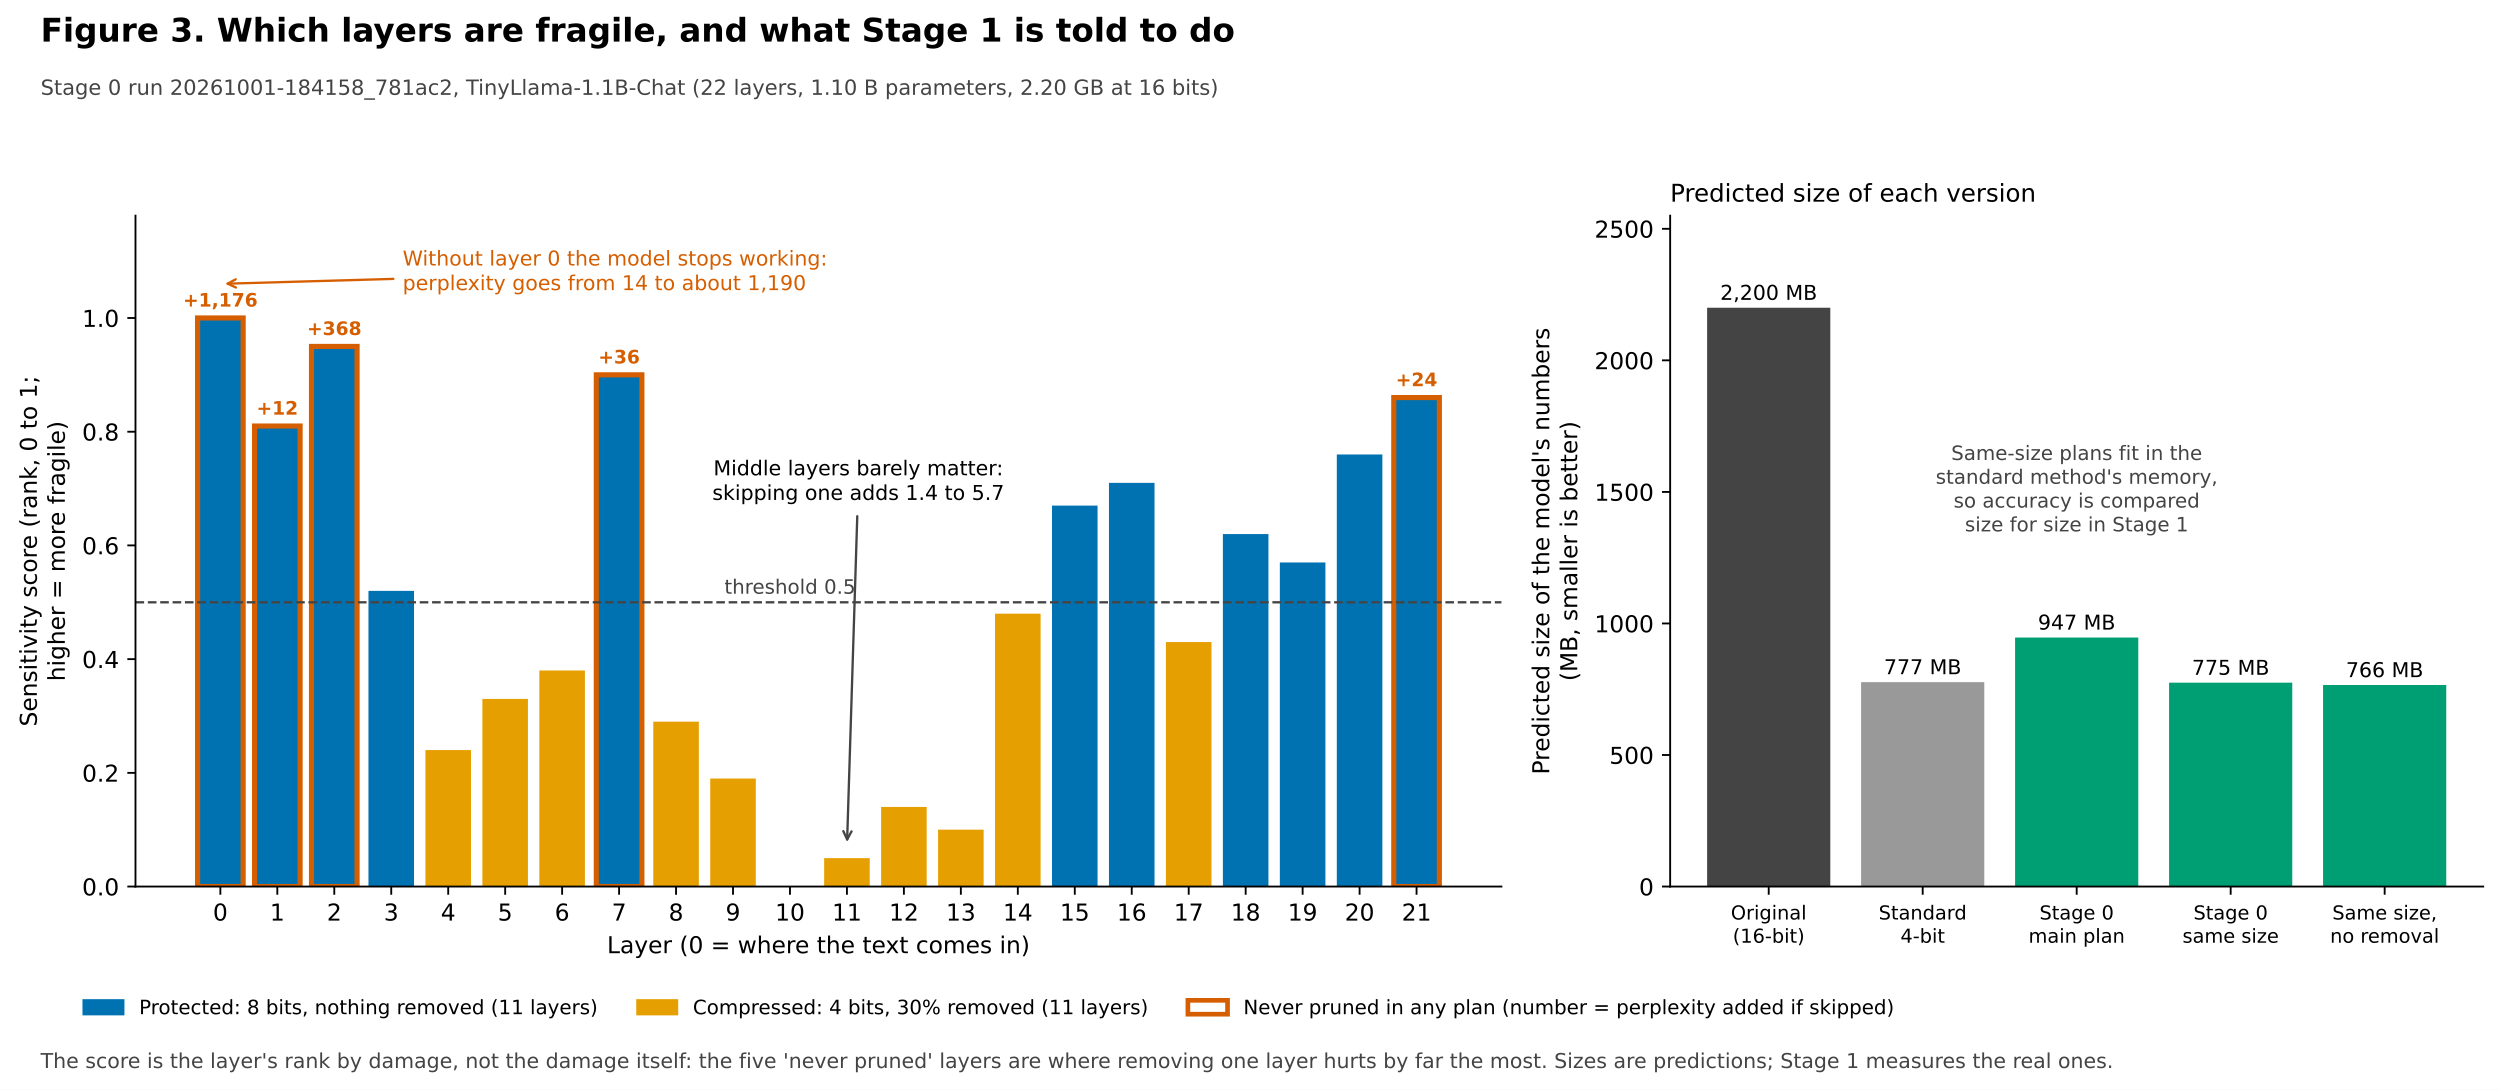
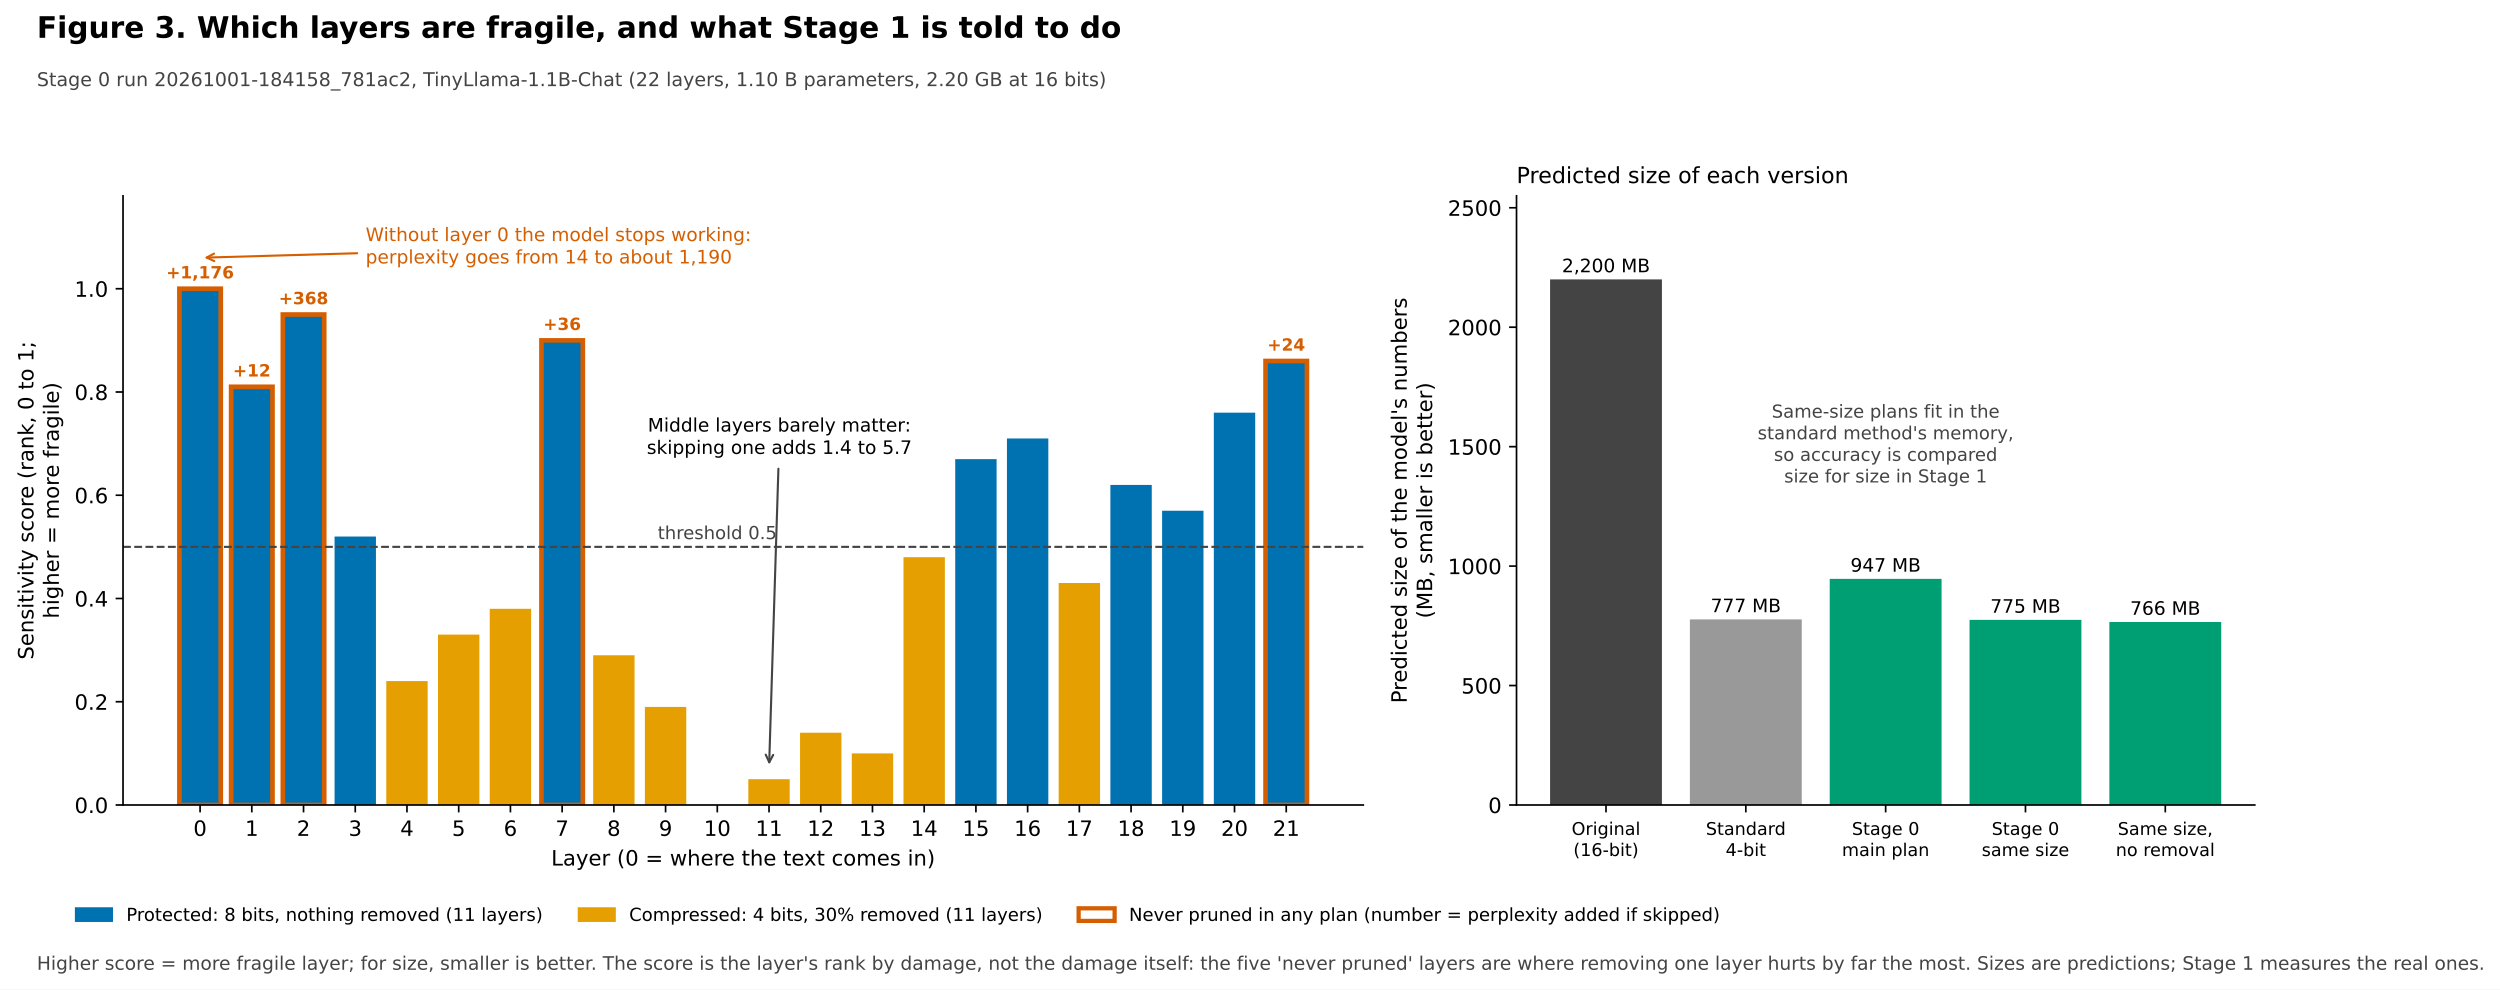
- <svg xmlns="http://www.w3.org/2000/svg" xmlns:xlink="http://www.w3.org/1999/xlink" width="1072.22pt" height="467.378pt" viewBox="0 0 1072.22 467.378" version="1.1">
+ <svg xmlns="http://www.w3.org/2000/svg" xmlns:xlink="http://www.w3.org/1999/xlink" width="1180.848pt" height="467.378pt" viewBox="0 0 1180.848 467.378" version="1.1">
  <defs>
    <style type="text/css">*{stroke-linejoin: round; stroke-linecap: butt}</style>
  </defs>
  <g id="figure_1">
    <g id="patch_1">
-       <path d="M 0 467.378  L 1072.22 467.378  L 1072.22 0  L 0 0  z " style="fill: #ffffff" />
+       <path d="M 0 467.378  L 1180.848 467.378  L 1180.848 0  L 0 0  z " style="fill: #ffffff" />
    </g>
    <g id="axes_1">
      <g id="patch_2">
        <path d="M 58.109 380.23  L 643.941 380.23  L 643.941 92.49  L 58.109 92.49  z " style="fill: #ffffff" />
      </g>
      <g id="patch_3">
-         <path d="M 84.737 380.23  L 104.281 380.23  L 104.281 136.382  L 84.737 136.382  z " clip-path="url(#p19cf12c9b6)" style="fill: #0072b2; stroke: #d55e00; stroke-width: 2.2; stroke-linejoin: miter" />
+         <path d="M 84.737 380.23  L 104.281 380.23  L 104.281 136.382  L 84.737 136.382  z " clip-path="url(#pfd489863f7)" style="fill: #0072b2; stroke: #d55e00; stroke-width: 2.2; stroke-linejoin: miter" />
      </g>
      <g id="patch_4">
-         <path d="M 109.167 380.23  L 128.711 380.23  L 128.711 182.713  L 109.167 182.713  z " clip-path="url(#p19cf12c9b6)" style="fill: #0072b2; stroke: #d55e00; stroke-width: 2.2; stroke-linejoin: miter" />
+         <path d="M 109.167 380.23  L 128.711 380.23  L 128.711 182.713  L 109.167 182.713  z " clip-path="url(#pfd489863f7)" style="fill: #0072b2; stroke: #d55e00; stroke-width: 2.2; stroke-linejoin: miter" />
      </g>
      <g id="patch_5">
-         <path d="M 133.597 380.23  L 153.142 380.23  L 153.142 148.574  L 133.597 148.574  z " clip-path="url(#p19cf12c9b6)" style="fill: #0072b2; stroke: #d55e00; stroke-width: 2.2; stroke-linejoin: miter" />
+         <path d="M 133.597 380.23  L 153.142 380.23  L 153.142 148.574  L 133.597 148.574  z " clip-path="url(#pfd489863f7)" style="fill: #0072b2; stroke: #d55e00; stroke-width: 2.2; stroke-linejoin: miter" />
      </g>
      <g id="patch_6">
-         <path d="M 158.028 380.23  L 177.572 380.23  L 177.572 253.429  L 158.028 253.429  z " clip-path="url(#p19cf12c9b6)" style="fill: #0072b2" />
+         <path d="M 158.028 380.23  L 177.572 380.23  L 177.572 253.429  L 158.028 253.429  z " clip-path="url(#pfd489863f7)" style="fill: #0072b2" />
      </g>
      <g id="patch_7">
-         <path d="M 182.458 380.23  L 202.002 380.23  L 202.002 321.706  L 182.458 321.706  z " clip-path="url(#p19cf12c9b6)" style="fill: #e69f00" />
+         <path d="M 182.458 380.23  L 202.002 380.23  L 202.002 321.706  L 182.458 321.706  z " clip-path="url(#pfd489863f7)" style="fill: #e69f00" />
      </g>
      <g id="patch_8">
-         <path d="M 206.888 380.23  L 226.432 380.23  L 226.432 299.76  L 206.888 299.76  z " clip-path="url(#p19cf12c9b6)" style="fill: #e69f00" />
+         <path d="M 206.888 380.23  L 226.432 380.23  L 226.432 299.76  L 206.888 299.76  z " clip-path="url(#pfd489863f7)" style="fill: #e69f00" />
      </g>
      <g id="patch_9">
-         <path d="M 231.318 380.23  L 250.862 380.23  L 250.862 287.568  L 231.318 287.568  z " clip-path="url(#p19cf12c9b6)" style="fill: #e69f00" />
+         <path d="M 231.318 380.23  L 250.862 380.23  L 250.862 287.568  L 231.318 287.568  z " clip-path="url(#pfd489863f7)" style="fill: #e69f00" />
      </g>
      <g id="patch_10">
-         <path d="M 255.748 380.23  L 275.292 380.23  L 275.292 160.767  L 255.748 160.767  z " clip-path="url(#p19cf12c9b6)" style="fill: #0072b2; stroke: #d55e00; stroke-width: 2.2; stroke-linejoin: miter" />
+         <path d="M 255.748 380.23  L 275.292 380.23  L 275.292 160.767  L 255.748 160.767  z " clip-path="url(#pfd489863f7)" style="fill: #0072b2; stroke: #d55e00; stroke-width: 2.2; stroke-linejoin: miter" />
      </g>
      <g id="patch_11">
-         <path d="M 280.178 380.23  L 299.722 380.23  L 299.722 309.514  L 280.178 309.514  z " clip-path="url(#p19cf12c9b6)" style="fill: #e69f00" />
+         <path d="M 280.178 380.23  L 299.722 380.23  L 299.722 309.514  L 280.178 309.514  z " clip-path="url(#pfd489863f7)" style="fill: #e69f00" />
      </g>
      <g id="patch_12">
-         <path d="M 304.608 380.23  L 324.152 380.23  L 324.152 333.899  L 304.608 333.899  z " clip-path="url(#p19cf12c9b6)" style="fill: #e69f00" />
+         <path d="M 304.608 380.23  L 324.152 380.23  L 324.152 333.899  L 304.608 333.899  z " clip-path="url(#pfd489863f7)" style="fill: #e69f00" />
      </g>
      <g id="patch_13">
-         <path d="M 329.038 380.23  L 348.582 380.23  L 348.582 380.23  L 329.038 380.23  z " clip-path="url(#p19cf12c9b6)" style="fill: #e69f00" />
+         <path d="M 329.038 380.23  L 348.582 380.23  L 348.582 380.23  L 329.038 380.23  z " clip-path="url(#pfd489863f7)" style="fill: #e69f00" />
      </g>
      <g id="patch_14">
-         <path d="M 353.468 380.23  L 373.012 380.23  L 373.012 368.037  L 353.468 368.037  z " clip-path="url(#p19cf12c9b6)" style="fill: #e69f00" />
+         <path d="M 353.468 380.23  L 373.012 380.23  L 373.012 368.037  L 353.468 368.037  z " clip-path="url(#pfd489863f7)" style="fill: #e69f00" />
      </g>
      <g id="patch_15">
-         <path d="M 377.898 380.23  L 397.442 380.23  L 397.442 346.091  L 377.898 346.091  z " clip-path="url(#p19cf12c9b6)" style="fill: #e69f00" />
+         <path d="M 377.898 380.23  L 397.442 380.23  L 397.442 346.091  L 377.898 346.091  z " clip-path="url(#pfd489863f7)" style="fill: #e69f00" />
      </g>
      <g id="patch_16">
-         <path d="M 402.328 380.23  L 421.872 380.23  L 421.872 355.845  L 402.328 355.845  z " clip-path="url(#p19cf12c9b6)" style="fill: #e69f00" />
+         <path d="M 402.328 380.23  L 421.872 380.23  L 421.872 355.845  L 402.328 355.845  z " clip-path="url(#pfd489863f7)" style="fill: #e69f00" />
      </g>
      <g id="patch_17">
-         <path d="M 426.758 380.23  L 446.302 380.23  L 446.302 263.183  L 426.758 263.183  z " clip-path="url(#p19cf12c9b6)" style="fill: #e69f00" />
+         <path d="M 426.758 380.23  L 446.302 380.23  L 446.302 263.183  L 426.758 263.183  z " clip-path="url(#pfd489863f7)" style="fill: #e69f00" />
      </g>
      <g id="patch_18">
-         <path d="M 451.188 380.23  L 470.732 380.23  L 470.732 216.852  L 451.188 216.852  z " clip-path="url(#p19cf12c9b6)" style="fill: #0072b2" />
+         <path d="M 451.188 380.23  L 470.732 380.23  L 470.732 216.852  L 451.188 216.852  z " clip-path="url(#pfd489863f7)" style="fill: #0072b2" />
      </g>
      <g id="patch_19">
-         <path d="M 475.618 380.23  L 495.162 380.23  L 495.162 207.098  L 475.618 207.098  z " clip-path="url(#p19cf12c9b6)" style="fill: #0072b2" />
+         <path d="M 475.618 380.23  L 495.162 380.23  L 495.162 207.098  L 475.618 207.098  z " clip-path="url(#pfd489863f7)" style="fill: #0072b2" />
      </g>
      <g id="patch_20">
-         <path d="M 500.048 380.23  L 519.592 380.23  L 519.592 275.375  L 500.048 275.375  z " clip-path="url(#p19cf12c9b6)" style="fill: #e69f00" />
+         <path d="M 500.048 380.23  L 519.592 380.23  L 519.592 275.375  L 500.048 275.375  z " clip-path="url(#pfd489863f7)" style="fill: #e69f00" />
      </g>
      <g id="patch_21">
-         <path d="M 524.478 380.23  L 544.022 380.23  L 544.022 229.044  L 524.478 229.044  z " clip-path="url(#p19cf12c9b6)" style="fill: #0072b2" />
+         <path d="M 524.478 380.23  L 544.022 380.23  L 544.022 229.044  L 524.478 229.044  z " clip-path="url(#pfd489863f7)" style="fill: #0072b2" />
      </g>
      <g id="patch_22">
-         <path d="M 548.908 380.23  L 568.453 380.23  L 568.453 241.237  L 548.908 241.237  z " clip-path="url(#p19cf12c9b6)" style="fill: #0072b2" />
+         <path d="M 548.908 380.23  L 568.453 380.23  L 568.453 241.237  L 548.908 241.237  z " clip-path="url(#pfd489863f7)" style="fill: #0072b2" />
      </g>
      <g id="patch_23">
-         <path d="M 573.339 380.23  L 592.883 380.23  L 592.883 194.906  L 573.339 194.906  z " clip-path="url(#p19cf12c9b6)" style="fill: #0072b2" />
+         <path d="M 573.339 380.23  L 592.883 380.23  L 592.883 194.906  L 573.339 194.906  z " clip-path="url(#pfd489863f7)" style="fill: #0072b2" />
      </g>
      <g id="patch_24">
-         <path d="M 597.769 380.23  L 617.313 380.23  L 617.313 170.521  L 597.769 170.521  z " clip-path="url(#p19cf12c9b6)" style="fill: #0072b2; stroke: #d55e00; stroke-width: 2.2; stroke-linejoin: miter" />
+         <path d="M 597.769 380.23  L 617.313 380.23  L 617.313 170.521  L 597.769 170.521  z " clip-path="url(#pfd489863f7)" style="fill: #0072b2; stroke: #d55e00; stroke-width: 2.2; stroke-linejoin: miter" />
      </g>
      <g id="matplotlib.axis_1">
        <g id="xtick_1">
          <g id="line2d_1">
            <defs>
-               <path id="m4af00d3f54" d="M 0 0  L 0 3.5  " style="stroke: #000000; stroke-width: 0.8" />
+               <path id="m088f19e344" d="M 0 0  L 0 3.5  " style="stroke: #000000; stroke-width: 0.8" />
            </defs>
            <g>
-               <use xlink:href="#m4af00d3f54" x="94.509" y="380.23" style="stroke: #000000; stroke-width: 0.8" />
+               <use xlink:href="#m088f19e344" x="94.509" y="380.23" style="stroke: #000000; stroke-width: 0.8" />
            </g>
          </g>
          <g id="text_1">
            <text style="font-size: 10px; font-family: 'DejaVu Sans'; text-anchor: middle" x="94.509" y="394.827" transform="rotate(-0 94.50938 394.8273)">0</text>
          </g>
        </g>
        <g id="xtick_2">
          <g id="line2d_2">
            <g>
-               <use xlink:href="#m4af00d3f54" x="118.939" y="380.23" style="stroke: #000000; stroke-width: 0.8" />
+               <use xlink:href="#m088f19e344" x="118.939" y="380.23" style="stroke: #000000; stroke-width: 0.8" />
            </g>
          </g>
          <g id="text_2">
            <text style="font-size: 10px; font-family: 'DejaVu Sans'; text-anchor: middle" x="118.939" y="394.827" transform="rotate(-0 118.9394 394.8273)">1</text>
          </g>
        </g>
        <g id="xtick_3">
          <g id="line2d_3">
            <g>
-               <use xlink:href="#m4af00d3f54" x="143.369" y="380.23" style="stroke: #000000; stroke-width: 0.8" />
+               <use xlink:href="#m088f19e344" x="143.369" y="380.23" style="stroke: #000000; stroke-width: 0.8" />
            </g>
          </g>
          <g id="text_3">
            <text style="font-size: 10px; font-family: 'DejaVu Sans'; text-anchor: middle" x="143.369" y="394.827" transform="rotate(-0 143.3695 394.8273)">2</text>
          </g>
        </g>
        <g id="xtick_4">
          <g id="line2d_4">
            <g>
-               <use xlink:href="#m4af00d3f54" x="167.8" y="380.23" style="stroke: #000000; stroke-width: 0.8" />
+               <use xlink:href="#m088f19e344" x="167.8" y="380.23" style="stroke: #000000; stroke-width: 0.8" />
            </g>
          </g>
          <g id="text_4">
            <text style="font-size: 10px; font-family: 'DejaVu Sans'; text-anchor: middle" x="167.8" y="394.827" transform="rotate(-0 167.7996 394.8273)">3</text>
          </g>
        </g>
        <g id="xtick_5">
          <g id="line2d_5">
            <g>
-               <use xlink:href="#m4af00d3f54" x="192.23" y="380.23" style="stroke: #000000; stroke-width: 0.8" />
+               <use xlink:href="#m088f19e344" x="192.23" y="380.23" style="stroke: #000000; stroke-width: 0.8" />
            </g>
          </g>
          <g id="text_5">
            <text style="font-size: 10px; font-family: 'DejaVu Sans'; text-anchor: middle" x="192.23" y="394.827" transform="rotate(-0 192.2296 394.8273)">4</text>
          </g>
        </g>
        <g id="xtick_6">
          <g id="line2d_6">
            <g>
-               <use xlink:href="#m4af00d3f54" x="216.66" y="380.23" style="stroke: #000000; stroke-width: 0.8" />
+               <use xlink:href="#m088f19e344" x="216.66" y="380.23" style="stroke: #000000; stroke-width: 0.8" />
            </g>
          </g>
          <g id="text_6">
            <text style="font-size: 10px; font-family: 'DejaVu Sans'; text-anchor: middle" x="216.66" y="394.827" transform="rotate(-0 216.6597 394.8273)">5</text>
          </g>
        </g>
        <g id="xtick_7">
          <g id="line2d_7">
            <g>
-               <use xlink:href="#m4af00d3f54" x="241.09" y="380.23" style="stroke: #000000; stroke-width: 0.8" />
+               <use xlink:href="#m088f19e344" x="241.09" y="380.23" style="stroke: #000000; stroke-width: 0.8" />
            </g>
          </g>
          <g id="text_7">
            <text style="font-size: 10px; font-family: 'DejaVu Sans'; text-anchor: middle" x="241.09" y="394.827" transform="rotate(-0 241.0897 394.8273)">6</text>
          </g>
        </g>
        <g id="xtick_8">
          <g id="line2d_8">
            <g>
-               <use xlink:href="#m4af00d3f54" x="265.52" y="380.23" style="stroke: #000000; stroke-width: 0.8" />
+               <use xlink:href="#m088f19e344" x="265.52" y="380.23" style="stroke: #000000; stroke-width: 0.8" />
            </g>
          </g>
          <g id="text_8">
            <text style="font-size: 10px; font-family: 'DejaVu Sans'; text-anchor: middle" x="265.52" y="394.827" transform="rotate(-0 265.5198 394.8273)">7</text>
          </g>
        </g>
        <g id="xtick_9">
          <g id="line2d_9">
            <g>
-               <use xlink:href="#m4af00d3f54" x="289.95" y="380.23" style="stroke: #000000; stroke-width: 0.8" />
+               <use xlink:href="#m088f19e344" x="289.95" y="380.23" style="stroke: #000000; stroke-width: 0.8" />
            </g>
          </g>
          <g id="text_9">
            <text style="font-size: 10px; font-family: 'DejaVu Sans'; text-anchor: middle" x="289.95" y="394.827" transform="rotate(-0 289.9499 394.8273)">8</text>
          </g>
        </g>
        <g id="xtick_10">
          <g id="line2d_10">
            <g>
-               <use xlink:href="#m4af00d3f54" x="314.38" y="380.23" style="stroke: #000000; stroke-width: 0.8" />
+               <use xlink:href="#m088f19e344" x="314.38" y="380.23" style="stroke: #000000; stroke-width: 0.8" />
            </g>
          </g>
          <g id="text_10">
            <text style="font-size: 10px; font-family: 'DejaVu Sans'; text-anchor: middle" x="314.38" y="394.827" transform="rotate(-0 314.3799 394.8273)">9</text>
          </g>
        </g>
        <g id="xtick_11">
          <g id="line2d_11">
            <g>
-               <use xlink:href="#m4af00d3f54" x="338.81" y="380.23" style="stroke: #000000; stroke-width: 0.8" />
+               <use xlink:href="#m088f19e344" x="338.81" y="380.23" style="stroke: #000000; stroke-width: 0.8" />
            </g>
          </g>
          <g id="text_11">
            <text style="font-size: 10px; font-family: 'DejaVu Sans'; text-anchor: middle" x="338.81" y="394.827" transform="rotate(-0 338.81 394.8273)">10</text>
          </g>
        </g>
        <g id="xtick_12">
          <g id="line2d_12">
            <g>
-               <use xlink:href="#m4af00d3f54" x="363.24" y="380.23" style="stroke: #000000; stroke-width: 0.8" />
+               <use xlink:href="#m088f19e344" x="363.24" y="380.23" style="stroke: #000000; stroke-width: 0.8" />
            </g>
          </g>
          <g id="text_12">
            <text style="font-size: 10px; font-family: 'DejaVu Sans'; text-anchor: middle" x="363.24" y="394.827" transform="rotate(-0 363.24 394.8273)">11</text>
          </g>
        </g>
        <g id="xtick_13">
          <g id="line2d_13">
            <g>
-               <use xlink:href="#m4af00d3f54" x="387.67" y="380.23" style="stroke: #000000; stroke-width: 0.8" />
+               <use xlink:href="#m088f19e344" x="387.67" y="380.23" style="stroke: #000000; stroke-width: 0.8" />
            </g>
          </g>
          <g id="text_13">
            <text style="font-size: 10px; font-family: 'DejaVu Sans'; text-anchor: middle" x="387.67" y="394.827" transform="rotate(-0 387.6701 394.8273)">12</text>
          </g>
        </g>
        <g id="xtick_14">
          <g id="line2d_14">
            <g>
-               <use xlink:href="#m4af00d3f54" x="412.1" y="380.23" style="stroke: #000000; stroke-width: 0.8" />
+               <use xlink:href="#m088f19e344" x="412.1" y="380.23" style="stroke: #000000; stroke-width: 0.8" />
            </g>
          </g>
          <g id="text_14">
            <text style="font-size: 10px; font-family: 'DejaVu Sans'; text-anchor: middle" x="412.1" y="394.827" transform="rotate(-0 412.1001 394.8273)">13</text>
          </g>
        </g>
        <g id="xtick_15">
          <g id="line2d_15">
            <g>
-               <use xlink:href="#m4af00d3f54" x="436.53" y="380.23" style="stroke: #000000; stroke-width: 0.8" />
+               <use xlink:href="#m088f19e344" x="436.53" y="380.23" style="stroke: #000000; stroke-width: 0.8" />
            </g>
          </g>
          <g id="text_15">
            <text style="font-size: 10px; font-family: 'DejaVu Sans'; text-anchor: middle" x="436.53" y="394.827" transform="rotate(-0 436.5302 394.8273)">14</text>
          </g>
        </g>
        <g id="xtick_16">
          <g id="line2d_16">
            <g>
-               <use xlink:href="#m4af00d3f54" x="460.96" y="380.23" style="stroke: #000000; stroke-width: 0.8" />
+               <use xlink:href="#m088f19e344" x="460.96" y="380.23" style="stroke: #000000; stroke-width: 0.8" />
            </g>
          </g>
          <g id="text_16">
            <text style="font-size: 10px; font-family: 'DejaVu Sans'; text-anchor: middle" x="460.96" y="394.827" transform="rotate(-0 460.9603 394.8273)">15</text>
          </g>
        </g>
        <g id="xtick_17">
          <g id="line2d_17">
            <g>
-               <use xlink:href="#m4af00d3f54" x="485.39" y="380.23" style="stroke: #000000; stroke-width: 0.8" />
+               <use xlink:href="#m088f19e344" x="485.39" y="380.23" style="stroke: #000000; stroke-width: 0.8" />
            </g>
          </g>
          <g id="text_17">
            <text style="font-size: 10px; font-family: 'DejaVu Sans'; text-anchor: middle" x="485.39" y="394.827" transform="rotate(-0 485.3903 394.8273)">16</text>
          </g>
        </g>
        <g id="xtick_18">
          <g id="line2d_18">
            <g>
-               <use xlink:href="#m4af00d3f54" x="509.82" y="380.23" style="stroke: #000000; stroke-width: 0.8" />
+               <use xlink:href="#m088f19e344" x="509.82" y="380.23" style="stroke: #000000; stroke-width: 0.8" />
            </g>
          </g>
          <g id="text_18">
            <text style="font-size: 10px; font-family: 'DejaVu Sans'; text-anchor: middle" x="509.82" y="394.827" transform="rotate(-0 509.8204 394.8273)">17</text>
          </g>
        </g>
        <g id="xtick_19">
          <g id="line2d_19">
            <g>
-               <use xlink:href="#m4af00d3f54" x="534.25" y="380.23" style="stroke: #000000; stroke-width: 0.8" />
+               <use xlink:href="#m088f19e344" x="534.25" y="380.23" style="stroke: #000000; stroke-width: 0.8" />
            </g>
          </g>
          <g id="text_19">
            <text style="font-size: 10px; font-family: 'DejaVu Sans'; text-anchor: middle" x="534.25" y="394.827" transform="rotate(-0 534.2504 394.8273)">18</text>
          </g>
        </g>
        <g id="xtick_20">
          <g id="line2d_20">
            <g>
-               <use xlink:href="#m4af00d3f54" x="558.68" y="380.23" style="stroke: #000000; stroke-width: 0.8" />
+               <use xlink:href="#m088f19e344" x="558.68" y="380.23" style="stroke: #000000; stroke-width: 0.8" />
            </g>
          </g>
          <g id="text_20">
            <text style="font-size: 10px; font-family: 'DejaVu Sans'; text-anchor: middle" x="558.68" y="394.827" transform="rotate(-0 558.6805 394.8273)">19</text>
          </g>
        </g>
        <g id="xtick_21">
          <g id="line2d_21">
            <g>
-               <use xlink:href="#m4af00d3f54" x="583.111" y="380.23" style="stroke: #000000; stroke-width: 0.8" />
+               <use xlink:href="#m088f19e344" x="583.111" y="380.23" style="stroke: #000000; stroke-width: 0.8" />
            </g>
          </g>
          <g id="text_21">
            <text style="font-size: 10px; font-family: 'DejaVu Sans'; text-anchor: middle" x="583.111" y="394.827" transform="rotate(-0 583.1106 394.8273)">20</text>
          </g>
        </g>
        <g id="xtick_22">
          <g id="line2d_22">
            <g>
-               <use xlink:href="#m4af00d3f54" x="607.541" y="380.23" style="stroke: #000000; stroke-width: 0.8" />
+               <use xlink:href="#m088f19e344" x="607.541" y="380.23" style="stroke: #000000; stroke-width: 0.8" />
            </g>
          </g>
          <g id="text_22">
            <text style="font-size: 10px; font-family: 'DejaVu Sans'; text-anchor: middle" x="607.541" y="394.827" transform="rotate(-0 607.5406 394.8273)">21</text>
          </g>
        </g>
        <g id="text_23">
          <text style="font-size: 10px; font-family: 'DejaVu Sans'; text-anchor: middle" x="351.025" y="408.828" transform="rotate(-0 351.025 408.8281)">Layer (0 = where the text comes in)</text>
        </g>
      </g>
      <g id="matplotlib.axis_2">
        <g id="ytick_1">
          <g id="line2d_23">
            <defs>
-               <path id="m245d5e909c" d="M 0 0  L -3.5 0  " style="stroke: #000000; stroke-width: 0.8" />
+               <path id="m9dcb107904" d="M 0 0  L -3.5 0  " style="stroke: #000000; stroke-width: 0.8" />
            </defs>
            <g>
-               <use xlink:href="#m245d5e909c" x="58.109" y="380.23" style="stroke: #000000; stroke-width: 0.8" />
+               <use xlink:href="#m9dcb107904" x="58.109" y="380.23" style="stroke: #000000; stroke-width: 0.8" />
            </g>
          </g>
          <g id="text_24">
            <text style="font-size: 10px; font-family: 'DejaVu Sans'; text-anchor: end" x="51.109" y="384.028" transform="rotate(-0 51.10859 384.0285)">0.0</text>
          </g>
        </g>
        <g id="ytick_2">
          <g id="line2d_24">
            <g>
-               <use xlink:href="#m245d5e909c" x="58.109" y="331.46" style="stroke: #000000; stroke-width: 0.8" />
+               <use xlink:href="#m9dcb107904" x="58.109" y="331.46" style="stroke: #000000; stroke-width: 0.8" />
            </g>
          </g>
          <g id="text_25">
            <text style="font-size: 10px; font-family: 'DejaVu Sans'; text-anchor: end" x="51.109" y="335.259" transform="rotate(-0 51.10859 335.259)">0.2</text>
          </g>
        </g>
        <g id="ytick_3">
          <g id="line2d_25">
            <g>
-               <use xlink:href="#m245d5e909c" x="58.109" y="282.691" style="stroke: #000000; stroke-width: 0.8" />
+               <use xlink:href="#m9dcb107904" x="58.109" y="282.691" style="stroke: #000000; stroke-width: 0.8" />
            </g>
          </g>
          <g id="text_26">
            <text style="font-size: 10px; font-family: 'DejaVu Sans'; text-anchor: end" x="51.109" y="286.489" transform="rotate(-0 51.10859 286.4895)">0.4</text>
          </g>
        </g>
        <g id="ytick_4">
          <g id="line2d_26">
            <g>
-               <use xlink:href="#m245d5e909c" x="58.109" y="233.921" style="stroke: #000000; stroke-width: 0.8" />
+               <use xlink:href="#m9dcb107904" x="58.109" y="233.921" style="stroke: #000000; stroke-width: 0.8" />
            </g>
          </g>
          <g id="text_27">
            <text style="font-size: 10px; font-family: 'DejaVu Sans'; text-anchor: end" x="51.109" y="237.72" transform="rotate(-0 51.10859 237.72)">0.6</text>
          </g>
        </g>
        <g id="ytick_5">
          <g id="line2d_27">
            <g>
-               <use xlink:href="#m245d5e909c" x="58.109" y="185.152" style="stroke: #000000; stroke-width: 0.8" />
+               <use xlink:href="#m9dcb107904" x="58.109" y="185.152" style="stroke: #000000; stroke-width: 0.8" />
            </g>
          </g>
          <g id="text_28">
            <text style="font-size: 10px; font-family: 'DejaVu Sans'; text-anchor: end" x="51.109" y="188.95" transform="rotate(-0 51.10859 188.9504)">0.8</text>
          </g>
        </g>
        <g id="ytick_6">
          <g id="line2d_28">
            <g>
-               <use xlink:href="#m245d5e909c" x="58.109" y="136.382" style="stroke: #000000; stroke-width: 0.8" />
+               <use xlink:href="#m9dcb107904" x="58.109" y="136.382" style="stroke: #000000; stroke-width: 0.8" />
            </g>
          </g>
          <g id="text_29">
            <text style="font-size: 10px; font-family: 'DejaVu Sans'; text-anchor: end" x="51.109" y="140.181" transform="rotate(-0 51.10859 140.1809)">1.0</text>
          </g>
        </g>
        <g id="text_30">
          <text style="font-size: 10px; font-family: 'DejaVu Sans'" transform="translate(15.79941 311.5604) rotate(-90)">Sensitivity score (rank, 0 to 1;</text>
          <text style="font-size: 10px; font-family: 'DejaVu Sans'" transform="translate(27.80215 292.1604) rotate(-90)">higher = more fragile)</text>
        </g>
      </g>
      <g id="line2d_29">
-         <path d="M 58.109 258.306  L 643.941 258.306  " clip-path="url(#p19cf12c9b6)" style="fill: none; stroke-dasharray: 3.7,1.6; stroke-dashoffset: 0; stroke: #444444" />
+         <path d="M 58.109 258.306  L 643.941 258.306  " clip-path="url(#pfd489863f7)" style="fill: none; stroke-dasharray: 3.7,1.6; stroke-dashoffset: 0; stroke: #444444" />
      </g>
      <g id="patch_25">
        <path d="M 58.109 380.23  L 58.109 92.49  " style="fill: none; stroke: #000000; stroke-width: 0.8; stroke-linejoin: miter; stroke-linecap: square" />
      </g>
      <g id="patch_26">
        <path d="M 58.109 380.23  L 643.941 380.23  " style="fill: none; stroke: #000000; stroke-width: 0.8; stroke-linejoin: miter; stroke-linecap: square" />
      </g>
      <g id="text_31">
        <text style="font-size: 8.5px; font-family: 'DejaVu Sans'; text-anchor: middle; fill: #444444" x="338.81" y="254.648" transform="rotate(-0 338.81 254.6482)">threshold 0.5</text>
      </g>
      <g id="text_32">
        <text style="font-weight: 700; font-size: 8px; font-family: 'DejaVu Sans'; text-anchor: middle; fill: #d55e00" x="94.509" y="131.505" transform="rotate(-0 94.50938 131.5051)">+1,176</text>
      </g>
      <g id="text_33">
        <text style="font-weight: 700; font-size: 8px; font-family: 'DejaVu Sans'; text-anchor: middle; fill: #d55e00" x="118.939" y="177.836" transform="rotate(-0 118.9394 177.8362)">+12</text>
      </g>
      <g id="text_34">
        <text style="font-weight: 700; font-size: 8px; font-family: 'DejaVu Sans'; text-anchor: middle; fill: #d55e00" x="143.369" y="143.698" transform="rotate(-0 143.3695 143.6975)">+368</text>
      </g>
      <g id="text_35">
        <text style="font-weight: 700; font-size: 8px; font-family: 'DejaVu Sans'; text-anchor: middle; fill: #d55e00" x="607.541" y="165.644" transform="rotate(-0 607.5406 165.6438)">+24</text>
      </g>
      <g id="text_36">
        <text style="font-weight: 700; font-size: 8px; font-family: 'DejaVu Sans'; text-anchor: middle; fill: #d55e00" x="265.52" y="155.89" transform="rotate(-0 265.5198 155.8899)">+36</text>
      </g>
      <g id="patch_27">
        <path d="M 168.693 119.614  Q 132.599 120.654 97.624 121.662  " style="fill: none; stroke: #d55e00; stroke-linecap: round" />
        <path d="M 101.193 123.319  L 97.624 121.662  L 101.092 119.801  " style="fill: none; stroke: #d55e00; stroke-linecap: round" />
      </g>
      <g id="text_37">
        <text style="font-size: 8.8px; font-family: 'DejaVu Sans'; fill: #d55e00" transform="translate(172.6856 113.8794)">Without layer 0 the model stops working:</text>
        <text style="font-size: 8.8px; font-family: 'DejaVu Sans'; fill: #d55e00" transform="translate(172.6856 124.4418)">perplexity goes from 14 to about 1,190</text>
      </g>
      <g id="patch_28">
        <path d="M 367.671 221.402  Q 365.487 291.28 363.338 360.04  " style="fill: none; stroke: #444444; stroke-linecap: round" />
        <path d="M 365.207 356.577  L 363.338 360.04  L 361.688 356.467  " style="fill: none; stroke: #444444; stroke-linecap: round" />
      </g>
      <g id="text_38">
        <text style="font-size: 8.8px; font-family: 'DejaVu Sans'" transform="translate(305.9754 203.8509)">Middle layers barely matter:</text>
        <text style="font-size: 8.8px; font-family: 'DejaVu Sans'" transform="translate(305.5058 214.4133)">skipping one adds 1.4 to 5.7</text>
      </g>
    </g>
    <g id="axes_2">
      <g id="patch_29">
        <path d="M 716.31 380.23  L 1065.02 380.23  L 1065.02 92.49  L 716.31 92.49  z " style="fill: #ffffff" />
      </g>
      <g id="patch_30">
-         <path d="M 732.16 380.23  L 784.995 380.23  L 784.995 131.983  L 732.16 131.983  z " clip-path="url(#p14c092c299)" style="fill: #444444" />
+         <path d="M 732.16 380.23  L 784.995 380.23  L 784.995 131.983  L 732.16 131.983  z " clip-path="url(#p311903a659)" style="fill: #444444" />
      </g>
      <g id="patch_31">
-         <path d="M 798.204 380.23  L 851.039 380.23  L 851.039 292.554  L 798.204 292.554  z " clip-path="url(#p14c092c299)" style="fill: #999999" />
+         <path d="M 798.204 380.23  L 851.039 380.23  L 851.039 292.554  L 798.204 292.554  z " clip-path="url(#p311903a659)" style="fill: #999999" />
      </g>
      <g id="patch_32">
-         <path d="M 864.248 380.23  L 917.082 380.23  L 917.082 273.416  L 864.248 273.416  z " clip-path="url(#p14c092c299)" style="fill: #009e73" />
+         <path d="M 864.248 380.23  L 917.082 380.23  L 917.082 273.416  L 864.248 273.416  z " clip-path="url(#p311903a659)" style="fill: #009e73" />
      </g>
      <g id="patch_33">
-         <path d="M 930.291 380.23  L 983.126 380.23  L 983.126 292.802  L 930.291 292.802  z " clip-path="url(#p14c092c299)" style="fill: #009e73" />
+         <path d="M 930.291 380.23  L 983.126 380.23  L 983.126 292.802  L 930.291 292.802  z " clip-path="url(#p311903a659)" style="fill: #009e73" />
      </g>
      <g id="patch_34">
-         <path d="M 996.335 380.23  L 1049.17 380.23  L 1049.17 293.795  L 996.335 293.795  z " clip-path="url(#p14c092c299)" style="fill: #009e73" />
+         <path d="M 996.335 380.23  L 1049.17 380.23  L 1049.17 293.795  L 996.335 293.795  z " clip-path="url(#p311903a659)" style="fill: #009e73" />
      </g>
      <g id="matplotlib.axis_3">
        <g id="xtick_23">
          <g id="line2d_30">
            <g>
-               <use xlink:href="#m4af00d3f54" x="758.578" y="380.23" style="stroke: #000000; stroke-width: 0.8" />
+               <use xlink:href="#m088f19e344" x="758.578" y="380.23" style="stroke: #000000; stroke-width: 0.8" />
            </g>
          </g>
          <g id="text_39">
            <text style="font-size: 8.3px; font-family: 'DejaVu Sans'" transform="translate(742.3384 394.3672)">Original</text>
            <text style="font-size: 8.3px; font-family: 'DejaVu Sans'" transform="translate(743.147 404.3294)">(16-bit)</text>
          </g>
        </g>
        <g id="xtick_24">
          <g id="line2d_31">
            <g>
-               <use xlink:href="#m4af00d3f54" x="824.621" y="380.23" style="stroke: #000000; stroke-width: 0.8" />
+               <use xlink:href="#m088f19e344" x="824.621" y="380.23" style="stroke: #000000; stroke-width: 0.8" />
            </g>
          </g>
          <g id="text_40">
            <text style="font-size: 8.3px; font-family: 'DejaVu Sans'" transform="translate(805.7409 394.3672)">Standard</text>
            <text style="font-size: 8.3px; font-family: 'DejaVu Sans'" transform="translate(815.0693 404.3294)">4-bit</text>
          </g>
        </g>
        <g id="xtick_25">
          <g id="line2d_32">
            <g>
-               <use xlink:href="#m4af00d3f54" x="890.665" y="380.23" style="stroke: #000000; stroke-width: 0.8" />
+               <use xlink:href="#m088f19e344" x="890.665" y="380.23" style="stroke: #000000; stroke-width: 0.8" />
            </g>
          </g>
          <g id="text_41">
            <text style="font-size: 8.3px; font-family: 'DejaVu Sans'" transform="translate(874.7128 394.3665)">Stage 0</text>
            <text style="font-size: 8.3px; font-family: 'DejaVu Sans'" transform="translate(870.0168 404.3288)">main plan</text>
          </g>
        </g>
        <g id="xtick_26">
          <g id="line2d_33">
            <g>
-               <use xlink:href="#m4af00d3f54" x="956.709" y="380.23" style="stroke: #000000; stroke-width: 0.8" />
+               <use xlink:href="#m088f19e344" x="956.709" y="380.23" style="stroke: #000000; stroke-width: 0.8" />
            </g>
          </g>
          <g id="text_42">
            <text style="font-size: 8.3px; font-family: 'DejaVu Sans'" transform="translate(940.7563 394.3665)">Stage 0</text>
            <text style="font-size: 8.3px; font-family: 'DejaVu Sans'" transform="translate(936.0422 404.3288)">same size</text>
          </g>
        </g>
        <g id="xtick_27">
          <g id="line2d_34">
            <g>
-               <use xlink:href="#m4af00d3f54" x="1022.752" y="380.23" style="stroke: #000000; stroke-width: 0.8" />
+               <use xlink:href="#m088f19e344" x="1022.752" y="380.23" style="stroke: #000000; stroke-width: 0.8" />
            </g>
          </g>
          <g id="text_43">
            <text style="font-size: 8.3px; font-family: 'DejaVu Sans'" transform="translate(1000.294 394.3672)">Same size,</text>
            <text style="font-size: 8.3px; font-family: 'DejaVu Sans'" transform="translate(999.3617 404.3294)">no removal</text>
          </g>
        </g>
      </g>
      <g id="matplotlib.axis_4">
        <g id="ytick_7">
          <g id="line2d_35">
            <g>
-               <use xlink:href="#m245d5e909c" x="716.31" y="380.23" style="stroke: #000000; stroke-width: 0.8" />
+               <use xlink:href="#m9dcb107904" x="716.31" y="380.23" style="stroke: #000000; stroke-width: 0.8" />
            </g>
          </g>
          <g id="text_44">
            <text style="font-size: 10px; font-family: 'DejaVu Sans'; text-anchor: end" x="709.31" y="384.028" transform="rotate(-0 709.31 384.0285)">0</text>
          </g>
        </g>
        <g id="ytick_8">
          <g id="line2d_36">
            <g>
-               <use xlink:href="#m245d5e909c" x="716.31" y="323.81" style="stroke: #000000; stroke-width: 0.8" />
+               <use xlink:href="#m9dcb107904" x="716.31" y="323.81" style="stroke: #000000; stroke-width: 0.8" />
            </g>
          </g>
          <g id="text_45">
            <text style="font-size: 10px; font-family: 'DejaVu Sans'; text-anchor: end" x="709.31" y="327.609" transform="rotate(-0 709.31 327.6089)">500</text>
          </g>
        </g>
        <g id="ytick_9">
          <g id="line2d_37">
            <g>
-               <use xlink:href="#m245d5e909c" x="716.31" y="267.39" style="stroke: #000000; stroke-width: 0.8" />
+               <use xlink:href="#m9dcb107904" x="716.31" y="267.39" style="stroke: #000000; stroke-width: 0.8" />
            </g>
          </g>
          <g id="text_46">
            <text style="font-size: 10px; font-family: 'DejaVu Sans'; text-anchor: end" x="709.31" y="271.189" transform="rotate(-0 709.31 271.1892)">1000</text>
          </g>
        </g>
        <g id="ytick_10">
          <g id="line2d_38">
            <g>
-               <use xlink:href="#m245d5e909c" x="716.31" y="210.971" style="stroke: #000000; stroke-width: 0.8" />
+               <use xlink:href="#m9dcb107904" x="716.31" y="210.971" style="stroke: #000000; stroke-width: 0.8" />
            </g>
          </g>
          <g id="text_47">
            <text style="font-size: 10px; font-family: 'DejaVu Sans'; text-anchor: end" x="709.31" y="214.77" transform="rotate(-0 709.31 214.7696)">1500</text>
          </g>
        </g>
        <g id="ytick_11">
          <g id="line2d_39">
            <g>
-               <use xlink:href="#m245d5e909c" x="716.31" y="154.551" style="stroke: #000000; stroke-width: 0.8" />
+               <use xlink:href="#m9dcb107904" x="716.31" y="154.551" style="stroke: #000000; stroke-width: 0.8" />
            </g>
          </g>
          <g id="text_48">
            <text style="font-size: 10px; font-family: 'DejaVu Sans'; text-anchor: end" x="709.31" y="158.35" transform="rotate(-0 709.31 158.35)">2000</text>
          </g>
        </g>
        <g id="ytick_12">
          <g id="line2d_40">
            <g>
-               <use xlink:href="#m245d5e909c" x="716.31" y="98.132" style="stroke: #000000; stroke-width: 0.8" />
+               <use xlink:href="#m9dcb107904" x="716.31" y="98.132" style="stroke: #000000; stroke-width: 0.8" />
            </g>
          </g>
          <g id="text_49">
            <text style="font-size: 10px; font-family: 'DejaVu Sans'; text-anchor: end" x="709.31" y="101.93" transform="rotate(-0 709.31 101.9303)">2500</text>
          </g>
        </g>
        <g id="text_50">
          <text style="font-size: 10px; font-family: 'DejaVu Sans'" transform="translate(664.4539 332.1643) rotate(-90)">Predicted size of the model's numbers</text>
          <text style="font-size: 10px; font-family: 'DejaVu Sans'" transform="translate(676.4567 292.108) rotate(-90)">(MB, smaller is better)</text>
        </g>
      </g>
      <g id="patch_35">
        <path d="M 716.31 380.23  L 716.31 92.49  " style="fill: none; stroke: #000000; stroke-width: 0.8; stroke-linejoin: miter; stroke-linecap: square" />
      </g>
      <g id="patch_36">
        <path d="M 716.31 380.23  L 1065.02 380.23  " style="fill: none; stroke: #000000; stroke-width: 0.8; stroke-linejoin: miter; stroke-linecap: square" />
      </g>
      <g id="text_51">
        <text style="font-size: 8.8px; font-family: 'DejaVu Sans'; text-anchor: middle" x="758.578" y="128.598" transform="rotate(-0 758.5779 128.5981)">2,200 MB</text>
      </g>
      <g id="text_52">
        <text style="font-size: 8.8px; font-family: 'DejaVu Sans'; text-anchor: middle" x="824.621" y="289.168" transform="rotate(-0 824.6214 289.1684)">777 MB</text>
      </g>
      <g id="text_53">
        <text style="font-size: 8.8px; font-family: 'DejaVu Sans'; text-anchor: middle" x="890.665" y="270.031" transform="rotate(-0 890.665 270.0308)">947 MB</text>
      </g>
      <g id="text_54">
        <text style="font-size: 8.8px; font-family: 'DejaVu Sans'; text-anchor: middle" x="956.709" y="289.417" transform="rotate(-0 956.7086 289.4166)">775 MB</text>
      </g>
      <g id="text_55">
        <text style="font-size: 8.8px; font-family: 'DejaVu Sans'; text-anchor: middle" x="1022.752" y="290.41" transform="rotate(-0 1022.752 290.4096)">766 MB</text>
      </g>
      <g id="text_56">
        <text style="font-size: 8.5px; font-family: 'DejaVu Sans'; fill: #444444" transform="translate(836.8487 197.2897)">Same-size plans fit in the</text>
        <text style="font-size: 8.5px; font-family: 'DejaVu Sans'; fill: #444444" transform="translate(830.2087 207.492)">standard method's memory,</text>
        <text style="font-size: 8.5px; font-family: 'DejaVu Sans'; fill: #444444" transform="translate(837.882 217.6943)">so accuracy is compared</text>
        <text style="font-size: 8.5px; font-family: 'DejaVu Sans'; fill: #444444" transform="translate(842.727 227.8967)">size for size in Stage 1</text>
      </g>
      <g id="text_57">
        <text style="font-size: 10.5px; font-family: 'DejaVu Sans'; text-anchor: start" x="716.31" y="86.49" transform="rotate(-0 716.31 86.48954)">Predicted size of each version</text>
      </g>
    </g>
    <g id="text_58">
      <text style="font-weight: 700; font-size: 14px; font-family: 'DejaVu Sans'; text-anchor: start" x="17.42" y="17.838" transform="rotate(-0 17.42 17.83781)">Figure 3. Which layers are fragile, and what Stage 1 is told to do</text>
    </g>
    <g id="text_59">
      <text style="font-size: 9px; font-family: 'DejaVu Sans'; text-anchor: start; fill: #444444" x="17.42" y="40.68" transform="rotate(-0 17.42 40.68)">Stage 0 run 20261001-184158_781ac2, TinyLlama-1.1B-Chat (22 layers, 1.10 B parameters, 2.20 GB at 16 bits)</text>
    </g>
    <g id="text_60">
-       <text style="font-size: 8.8px; font-family: 'DejaVu Sans'; text-anchor: start; fill: #444444" x="17.42" y="458.064" transform="rotate(-0 17.42 458.064)">The score is the layer's rank by damage, not the damage itself: the five 'never pruned' layers are where removing one layer hurts by far the most. Sizes are predictions; Stage 1 measures the real ones.</text>
+       <text style="font-size: 8.8px; font-family: 'DejaVu Sans'; text-anchor: start; fill: #444444" x="17.42" y="458.064" transform="rotate(-0 17.42 458.064)">Higher score = more fragile layer; for size, smaller is better. The score is the layer's rank by damage, not the damage itself: the five 'never pruned' layers are where removing one layer hurts by far the most. Sizes are predictions; Stage 1 measures the real ones.</text>
    </g>
    <g id="legend_1">
      <g id="patch_37">
        <path d="M 35.87 434.98  L 52.87 434.98  L 52.87 429.03  L 35.87 429.03  z " style="fill: #0072b2; stroke: #0072b2; stroke-linejoin: miter" />
      </g>
      <g id="text_61">
        <text style="font-size: 8.5px; font-family: 'DejaVu Sans'; text-anchor: start" x="59.67" y="434.98" transform="rotate(-0 59.67 434.98)">Protected: 8 bits, nothing removed (11 layers)</text>
      </g>
      <g id="patch_38">
        <path d="M 273.377 434.98  L 290.377 434.98  L 290.377 429.03  L 273.377 429.03  z " style="fill: #e69f00; stroke: #e69f00; stroke-linejoin: miter" />
      </g>
      <g id="text_62">
        <text style="font-size: 8.5px; font-family: 'DejaVu Sans'; text-anchor: start" x="297.177" y="434.98" transform="rotate(-0 297.1773 434.98)">Compressed: 4 bits, 30% removed (11 layers)</text>
      </g>
      <g id="patch_39">
        <path d="M 509.478 434.98  L 526.478 434.98  L 526.478 429.03  L 509.478 429.03  z " style="fill: #ffffff; stroke: #d55e00; stroke-width: 2; stroke-linejoin: miter" />
      </g>
      <g id="text_63">
        <text style="font-size: 8.5px; font-family: 'DejaVu Sans'; text-anchor: start" x="533.278" y="434.98" transform="rotate(-0 533.278 434.98)">Never pruned in any plan (number = perplexity added if skipped)</text>
      </g>
    </g>
  </g>
  <defs>
-     <clipPath id="p19cf12c9b6">
+     <clipPath id="pfd489863f7">
      <rect x="58.109" y="92.49" width="585.833" height="287.74" />
    </clipPath>
-     <clipPath id="p14c092c299">
+     <clipPath id="p311903a659">
      <rect x="716.31" y="92.49" width="348.71" height="287.74" />
    </clipPath>
  </defs>
</svg>
